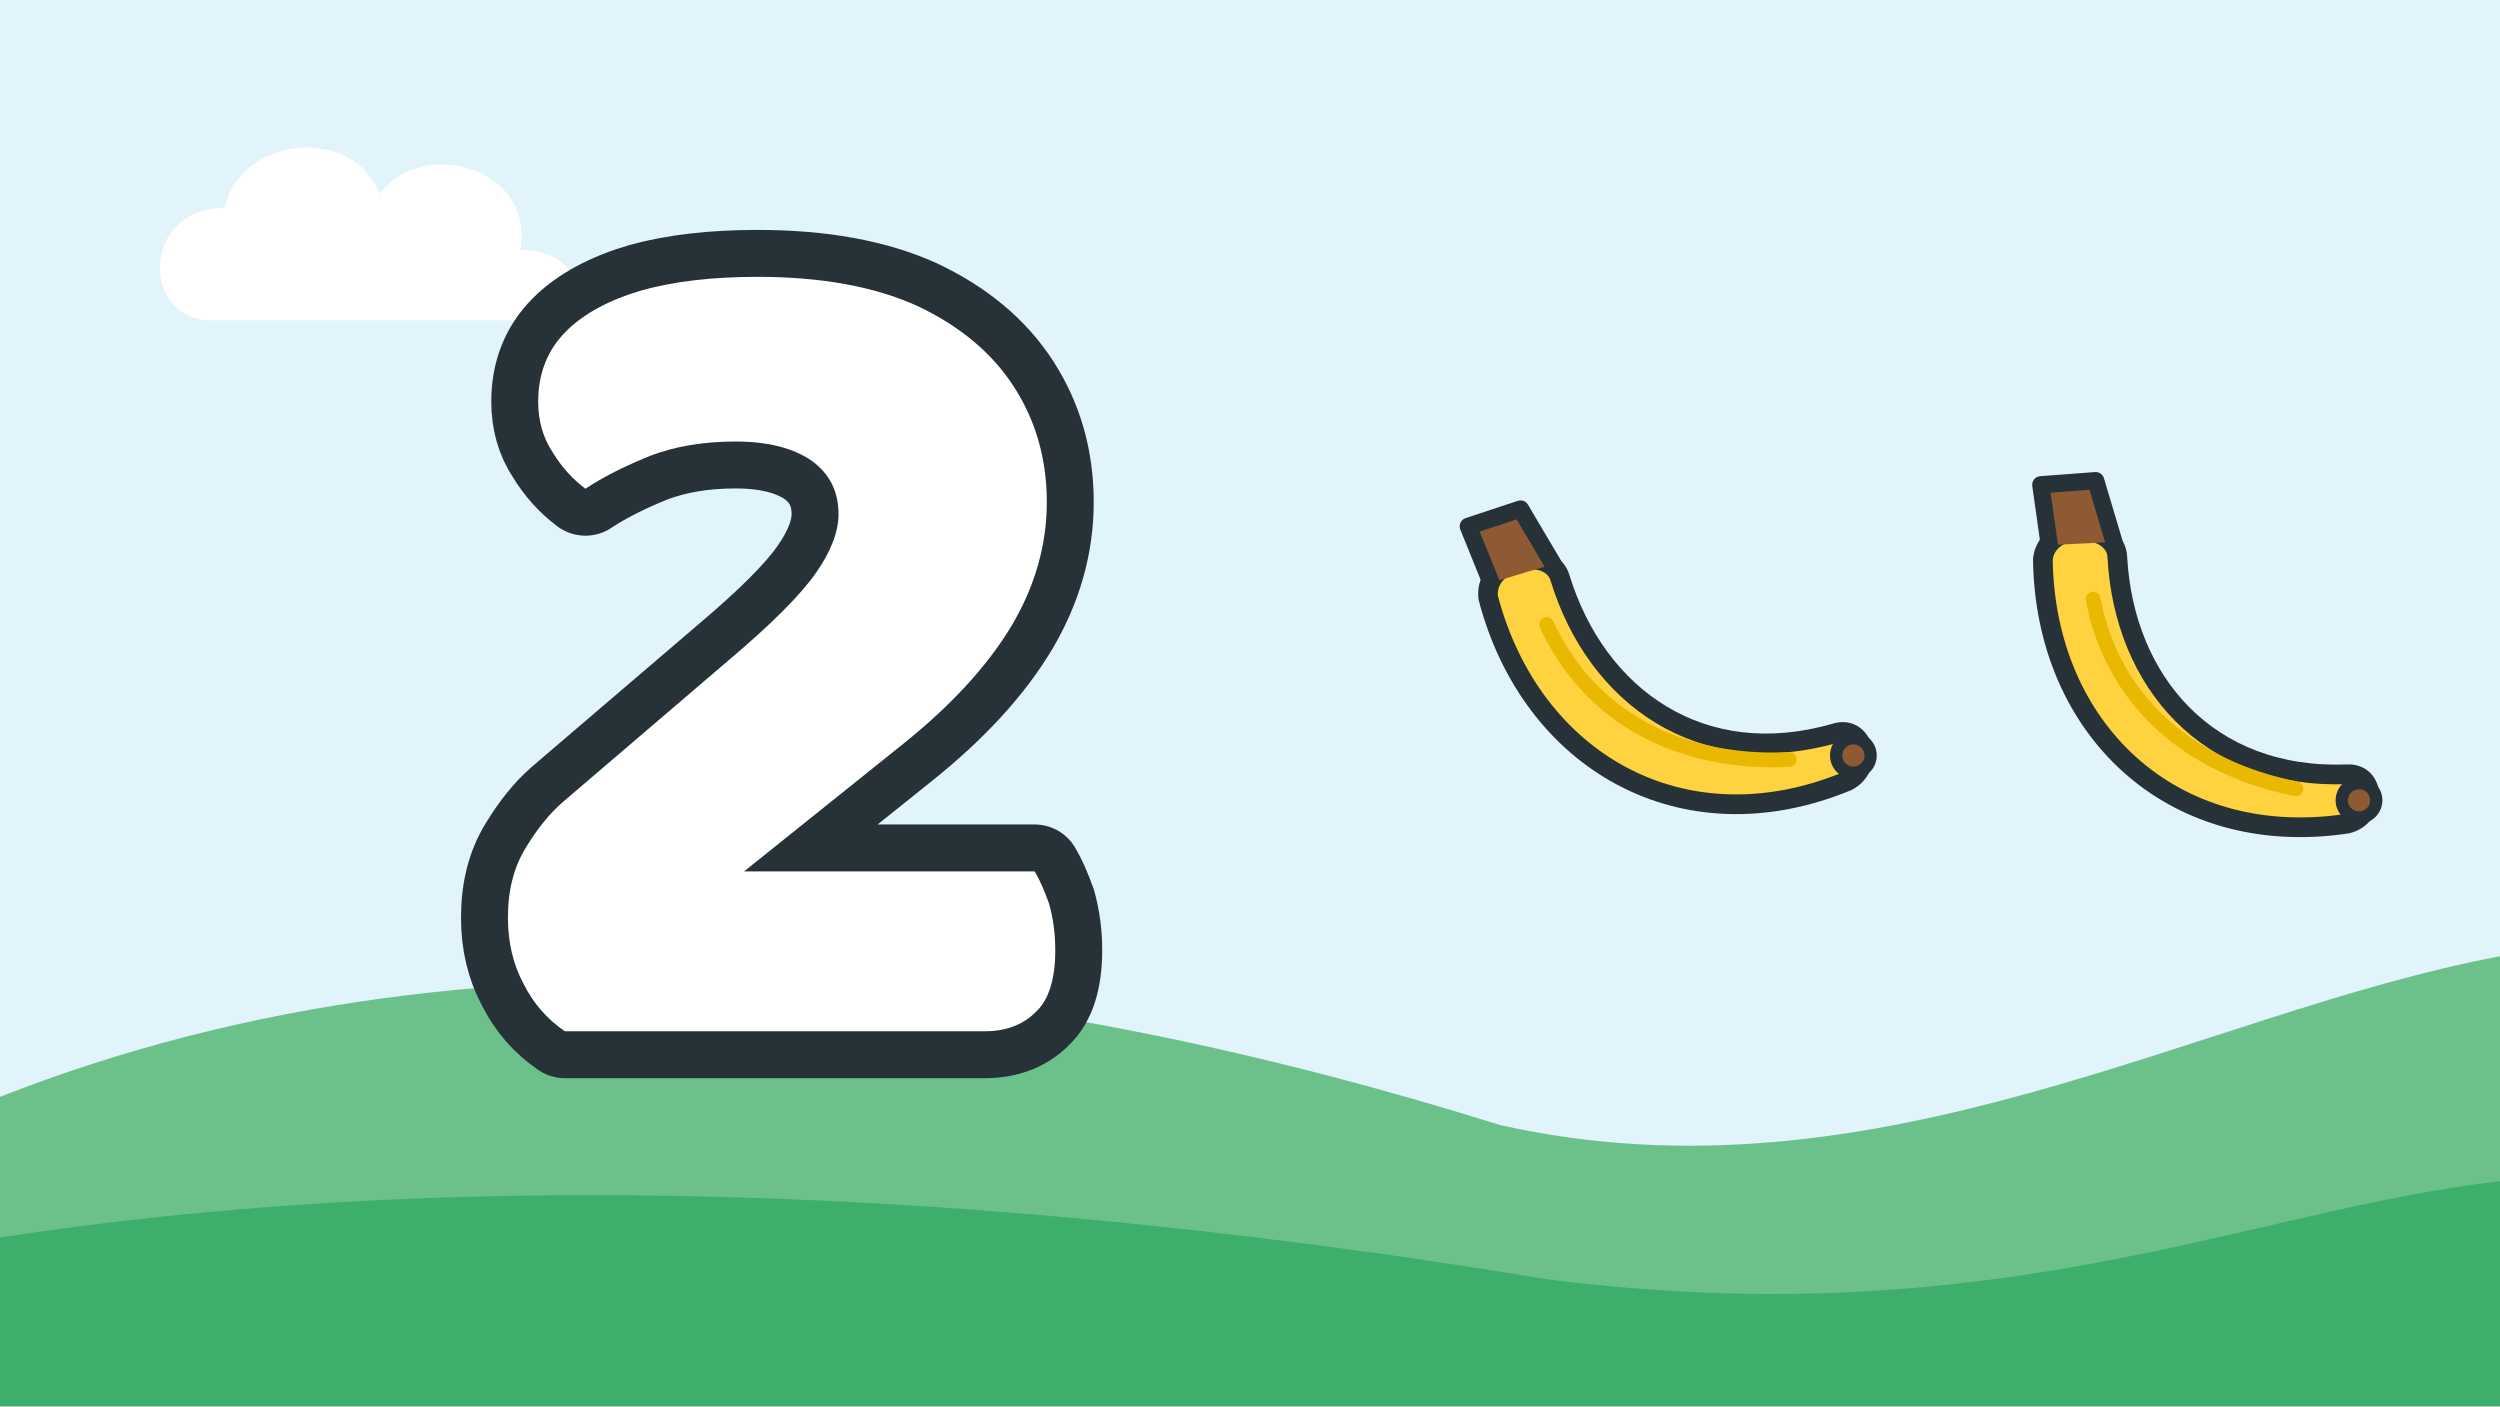
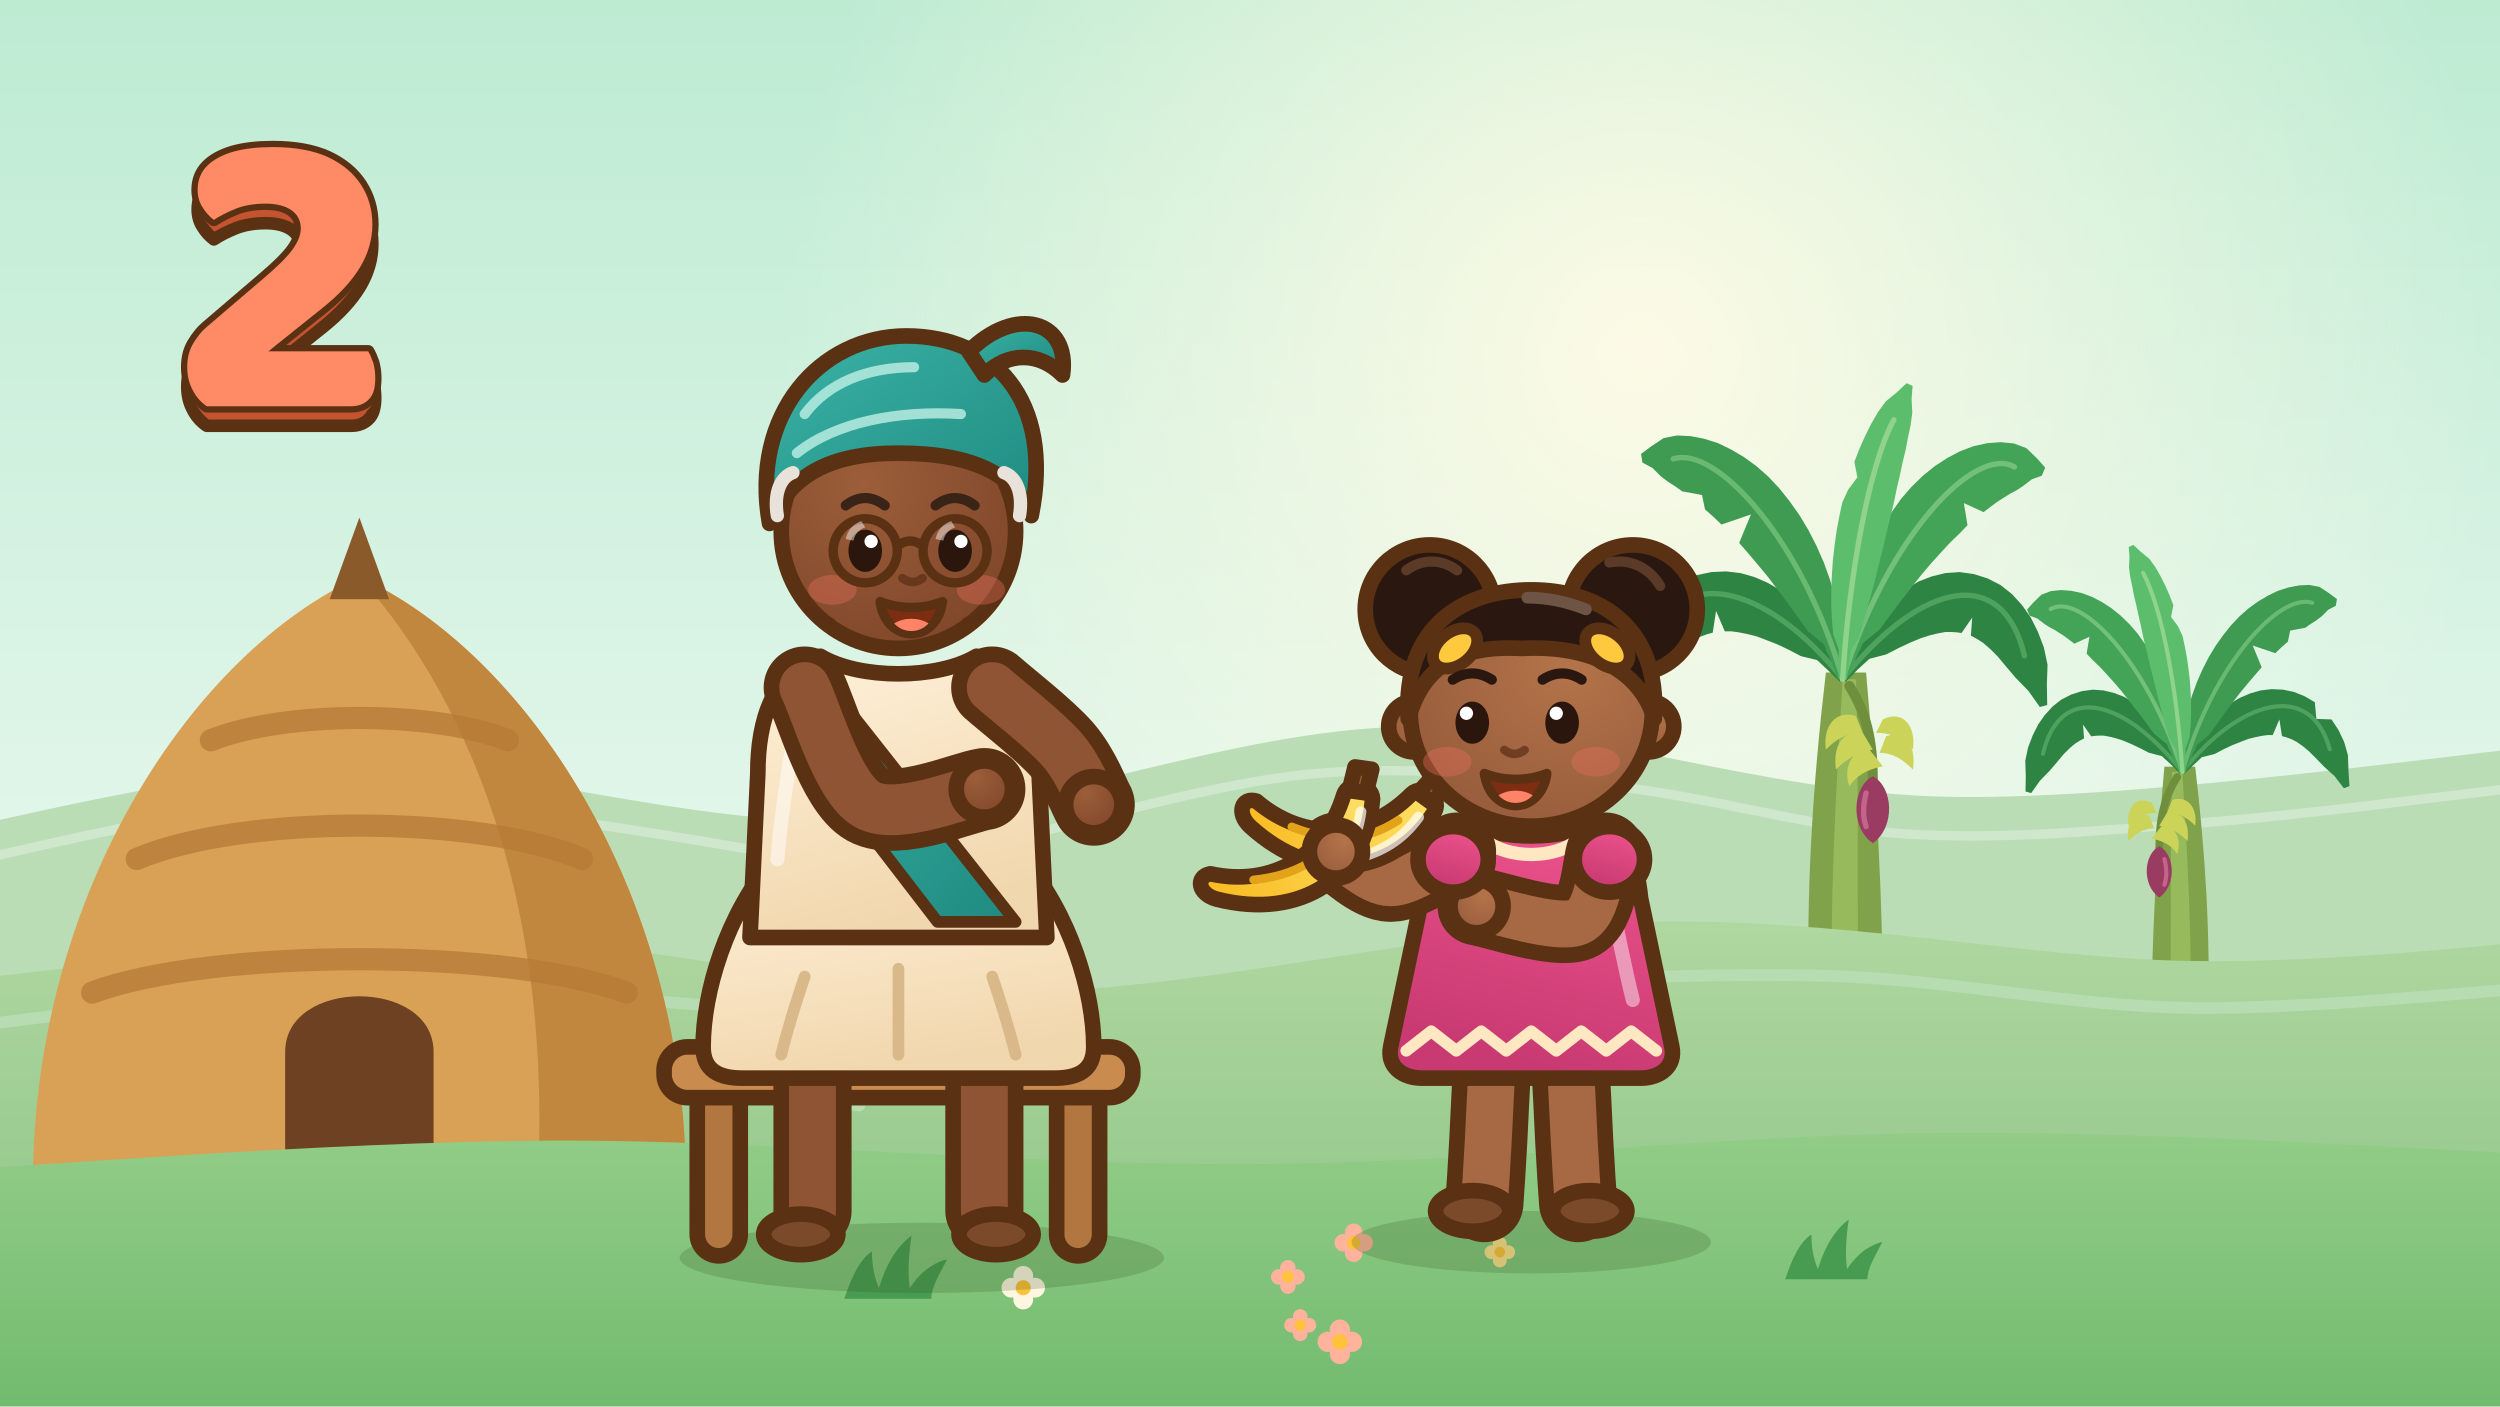
- <svg xmlns="http://www.w3.org/2000/svg" viewBox="0 0 320 180" width="320" height="180">
+ <svg xmlns="http://www.w3.org/2000/svg" viewBox="0 0 640 360" width="640" height="360" preserveAspectRatio="xMidYMid slice">
  <defs>
-     <g id="banana" stroke="#263238" stroke-linejoin="round" stroke-linecap="round">
-       <path d="M18 30C22 64 50 86 85 77C91 75 90 66 84 67C56 71 37 53 33 28C32 21 18 22 18 30Z" fill="#FFD23F" stroke-width="4" />
-       <path d="M29 37C35 57 52 69 74 71" fill="none" stroke="#E9B800" stroke-width="3" />
-       <path d="M19 27L16 15L27 13L32 25" fill="#8D5A34" stroke-width="3.5" />
-       <circle cx="87" cy="72" r="3.5" fill="#8D5A34" stroke-width="2.5" />
+     <linearGradient id="tsky" x1="0" y1="0" x2="0" y2="1">
+       <stop offset="0" stop-color="#BDEBD2" />
+       <stop offset="0.7" stop-color="#E8F8EE" />
+       <stop offset="1" stop-color="#F4FBF3" />
+     </linearGradient>
+     <radialGradient id="tglow" cx="0.5" cy="0.5" r="0.5">
+       <stop offset="0" stop-color="#FFFBE6" stop-opacity="0.95" />
+       <stop offset="0.5" stop-color="#FFFBE6" stop-opacity="0.45" />
+       <stop offset="1" stop-color="#FFFBE6" stop-opacity="0" />
+     </radialGradient>
+     <linearGradient id="tmid" x1="0" y1="226" x2="0" y2="320" gradientUnits="userSpaceOnUse">
+       <stop offset="0" stop-color="#b3d9a3" />
+       <stop offset="1" stop-color="#92c78a" />
+     </linearGradient>
+     <linearGradient id="tnear" x1="0" y1="280" x2="0" y2="360" gradientUnits="userSpaceOnUse">
+       <stop offset="0" stop-color="#97cf8b" />
+       <stop offset="1" stop-color="#72bb6e" />
+     </linearGradient>
+     <symbol id="bp" viewBox="0 0 140 190">
+       <path d="M62 190C61 156 63 124 67 90H79C82 124 84 156 84 190Z" fill="#7FA24A" />
+       <path d="M69 190C68 158 70 126 72 92H76C77 126 76 158 77 190Z" fill="#96BA5C" />
+       <path d="M72.9 91.3L70.2 87.3L67.3 83.5L65.9 78.4L63.2 74.6L60.2 71.1L56.9 68L53.4 65.4L49.6 63.2L45.7 61.5L41.5 60.3L37.2 59.8L32.8 60L28.5 60.9L24.3 62.6L20.4 64.9L19.8 71.4L13.9 71.6L11.2 75.7L9 80.3L7.5 85.5L7.3 91.5L6.9 97.6L9.1 98.4L12.7 93.7L16.8 90L19.9 86.8L22.6 84.1L25.1 82L27.4 80.4L29.5 79.3L31.4 78.6L33.2 78.1L34.2 71.6L36.8 77.7L38.8 77.7L41 78L43.5 78.5L46.3 79.2L49.2 80.3L52.5 81.6L55.9 83.2L59.5 85.1L64.4 86.3L67.7 89.4L71.1 92.7Z" fill="#2E8443" />
+       <path d="M72 92C50 64 22 56 14.6 83.2" fill="none" stroke="#5DAF68" stroke-width="1.6" stroke-linecap="round" opacity=".7" />
+       <path d="M72.9 92.8L76.5 89.1L80 85.9L85 84.6L88.7 82.7L92.1 81.1L95.2 79.8L98 78.9L100.5 78.3L102.7 77.9L104.5 77.9L106.1 78L107.5 78.2L110.7 73.6L110.3 79L112 79.9L113.9 81.1L116 82.9L118.3 85.2L120.8 88.2L123.7 91.6L127.5 95.5L130.9 100.3L133.1 99.7L133 93.6L133.2 87.7L132.1 82.5L130.3 77.8L128.2 73.6L125.6 69.9L122.6 66.6L119.2 63.9L115.3 61.9L111.2 60.6L106.9 60L102.7 60.3L98.6 61.3L94.7 62.8L91 65L87.6 67.5L84.4 70.6L81.4 74L78.6 77.9L77.1 83.1L74.1 87L71.1 91.2Z" fill="#2E8443" />
+       <path d="M72 92C96 62 120 58 126.3 85" fill="none" stroke="#5DAF68" stroke-width="1.6" stroke-linecap="round" opacity=".7" />
+       <path d="M73.2 91.7L71.9 85.8L70.4 80.2L71.1 73.7L69.9 68L68.3 62.5L66.4 57.2L64.2 52.2L61.8 47.5L59.1 43L56.2 38.9L53.1 35L49.8 31.5L46.3 28.4L42.6 25.7L38.7 23.4L34.8 21.5L30.7 20.2L26.6 19.4L22.5 19.2L18.5 20L14.9 22.4L11.8 24.7L12.2 27.3L15.2 28.9L17.7 31.4L19.8 33L22 34.4L24.1 35.9L26.9 36.4L30 37L30.9 41.3L33.3 43.4L35.8 45.8L44.6 42.8L41.1 51.3L43.8 54.4L46.6 57.7L49.5 61.2L52.4 65L55.4 69L58.4 73.2L61.6 77.6L66.4 81.6L68.7 86.9L70.8 92.3Z" fill="#3F9B52" />
+       <path d="M72 92C60 50 34 22 21.4 26.2" fill="none" stroke="#7CC67F" stroke-width="1.6" stroke-linecap="round" opacity=".7" />
+       <path d="M73.1 92.4L75.5 86.7L78.1 81.2L83.1 77.1L86.4 72.6L89.6 68.4L92.7 64.4L95.7 60.6L98.6 57.2L101.5 54L104.2 51.1L106.9 48.5L109.3 46L108.2 39.4L114.1 42.1L116.2 40.5L118.2 39L120.1 37.8L122 36.6L123.9 35.6L125.9 34.3L128.5 32.3L131.5 31.2L132.5 28.8L130 26L126.9 23L123.2 21.6L119.2 21.2L115.2 21.5L111.1 22.4L107.1 23.9L103.3 25.9L99.6 28.3L96 31.2L92.6 34.5L89.4 38.2L86.5 42.3L83.7 46.6L81.2 51.3L78.8 56.3L76.8 61.6L75 67.2L73.6 73L74.1 79.7L72.4 85.6L70.9 91.6Z" fill="#43A457" />
+       <path d="M72 92C86 48 112 22 123.3 28.6" fill="none" stroke="#86CC87" stroke-width="1.6" stroke-linecap="round" opacity=".7" />
+       <path d="M73.2 92.1L73.8 87.8L74.5 83.4L76.9 79.3L78.2 75.1L79.4 70.9L80.5 66.8L81.6 62.7L82.6 58.6L83.6 54.6L84.6 50.6L85.5 46.6L86.5 42.6L87.4 38.8L88.2 34.9L89.1 31.1L89.9 27.3L90.8 23.6L91.5 19.9L92.3 16.2L92.8 12.4L92.6 8.3L92.9 4.4L91.1 3.6L88.2 6.3L84.9 9L82.5 12.3L80.5 15.8L78.7 19.4L77 23.2L75.5 27.1L76.4 31.7L73.7 35.3L71.9 39.2L71 43.4L70.2 47.7L69.6 52L69.1 56.3L68.8 60.7L68.6 65.2L68.6 69.6L68.8 74.1L69.2 78.6L70.8 83.1L70.8 87.5L70.8 91.9Z" fill="#5CBE6C" />
+       <path d="M72 92C74 60 80 28 87.3 14.5" fill="none" stroke="#A6DB98" stroke-width="1.6" stroke-linecap="round" opacity=".7" />
+       <path d="M74 94C79 102 81 110 81 122" fill="none" stroke="#6F8F3C" stroke-width="3" stroke-linecap="round" />
+       <g fill="#CBD458">
+         <path d="M76 103C70 101 66 106 67 113C70 110 73 108 78 108Z" />
+         <path d="M78 108C72 107 69 112 70 119C73 116 76 114 81 113Z" />
+         <path d="M80 113C75 113 72 118 74 124C76 121 79 119 84 118Z" />
+         <path d="M84 104C90 101 94 106 93 113C90 110 87 108 82 108Z" />
+         <path d="M85 109C91 107 94 112 93 119C90 116 87 114 83 114Z" />
+       </g>
+       <path d="M81 121C87 124 88 136 81 141C74 136 75 124 81 121Z" fill="#9A3C62" />
+       <path d="M79 126C78 130 78 133 79 136" fill="none" stroke="#C5648A" stroke-width="1.6" stroke-linecap="round" />
+     </symbol>
+     <symbol id="hut" viewBox="0 0 100 92" overflow="visible">
+       <path d="M6 90C6 50 28 18 50 8C72 18 94 50 94 90Z" fill="#D9A156" />
+       <path d="M50 8C72 18 94 50 94 90H74C76 54 66 26 50 8Z" fill="#C2873E" />
+       <path d="M14 64C30 58 70 58 86 64M20 46C34 40 66 40 80 46M30 30C40 26 60 26 70 30" fill="none" stroke="#B57A35" stroke-width="3" stroke-linecap="round" opacity=".75" />
+       <path d="M40 90V72C40 62 60 62 60 72V90Z" fill="#6E4122" />
+       <path d="M50 0L54 11H46Z" fill="#8A5A2B" />
+     </symbol>
+     <symbol id="fl" viewBox="0 0 20 20">
+       <g fill="currentColor">
+         <circle cx="10" cy="5" r="4.2" />
+         <circle cx="15" cy="10" r="4.2" />
+         <circle cx="10" cy="15" r="4.2" />
+         <circle cx="5" cy="10" r="4.2" />
+       </g>
+       <circle cx="10" cy="10" r="3.2" fill="#FFC23A" />
+     </symbol>
+     <symbol id="tf" viewBox="0 0 30 16">
+       <path d="M2 16C4 10 6 6 9 4C9 9 10 12 12 16ZM10 16C12 8 15 3 19 0C18 7 18 11 19 16ZM17 16C20 10 24 7 28 6C26 10 24 13 24 16Z" fill="currentColor" />
+     </symbol>
+     <radialGradient id="sk-grandma" cx="0.35" cy="0.3" r="0.85">
+       <stop offset="0" stop-color="#9C5E3A" />
+       <stop offset="1" stop-color="#7C4428" />
+     </radialGradient>
+     <linearGradient id="grandma-wrap" x1="0" y1="0" x2="1" y2="1">
+       <stop offset="0" stop-color="#3BB3A6" />
+       <stop offset="1" stop-color="#1F8A80" />
+     </linearGradient>
+     <linearGradient id="grandma-cloth" x1="0" y1="0" x2="0.3" y2="1">
+       <stop offset="0" stop-color="#FFF1DA" />
+       <stop offset="1" stop-color="#F1D7AE" />
+     </linearGradient>
+     <radialGradient id="sk-keza" cx="0.35" cy="0.3" r="0.85">
+       <stop offset="0" stop-color="#B4744A" />
+       <stop offset="1" stop-color="#93593A" />
+     </radialGradient>
+     <linearGradient id="kz-dress" x1="0" y1="0" x2="0.3" y2="1">
+       <stop offset="0" stop-color="#F0558E" />
+       <stop offset="1" stop-color="#C93A72" />
+     </linearGradient>
+     <linearGradient id="g-banana" x1="0" y1="0" x2="1" y2="1">
+       <stop offset="0" stop-color="#FFE26A" />
+       <stop offset="1" stop-color="#F8B91E" />
+     </linearGradient>
+     <g id="fr-banana" stroke="#5A3112" stroke-linejoin="round">
+       <path d="M18 30C16 62 40 84 76 80C84 79 86 72 80 70C54 72 34 56 30 30C29 24 19 24 18 30Z" fill="url(#g-banana)" />
+       <path d="M28 42C34 58 46 66 62 70" fill="none" stroke="#E2A21A" stroke-width="3.5" stroke-linecap="round" />
+       <path d="M22 36C22 48 26 56 32 64" fill="none" stroke="#fff" stroke-opacity=".7" stroke-width="4.5" stroke-linecap="round" />
+       <path d="M21 28L20 18H27L28 28Z" fill="#8A6A2E" />
+     </g>
+     <g id="n2">
+       <path transform="translate(-26.1 0)" d="M6-52L6-52Q6-55.5 8.3-57.8Q10.5-60 14.6-61.2Q18.6-62.3 24.1-62.3L24.1-62.3Q32-62.3 37.3-59.9Q42.6-57.4 45.3-53.2Q48-49 48-43.7L48-43.7Q48-38.4 45.1-33.5Q42.1-28.5 36.1-23.7L36.1-23.7L23-13.2L47-13.2Q47.6-12.2 48.2-10.5Q48.7-8.7 48.7-6.7L48.7-6.7Q48.7-3.1 47.1-1.6Q45.5 0 42.9 0L42.9 0L8.2 0Q6-1.5 4.8-3.9Q3.5-6.3 3.5-9.4L3.5-9.4Q3.5-12.8 5.0-15.2Q6.4-17.5 8-18.9L8-18.9L21.8-30.7Q27-35.1 28.9-37.8Q30.8-40.5 30.8-42.7L30.8-42.7Q30.8-45.5 28.6-47.1Q26.3-48.7 22.3-48.7L22.3-48.7Q18.3-48.7 15.2-47.5Q12-46.2 9.9-44.8L9.9-44.8Q8.3-46 7.2-47.8Q6-49.6 6-52Z" />
    </g>
  </defs>
-   <rect width="320" height="180" fill="#E1F3FB" />
-   <path transform="translate(18 14) scale(0.9)" d="M10 30C0 30 0 14 12 14C14 4 30 2 34 12C40 4 56 8 54 20C64 20 64 30 56 30Z" fill="#FFFFFF" />
-   <path d="M0 140.4C64 115.2 134.4 126 192 144C240 154.8 281.6 129.6 320 122.4V180H0Z" fill="#6CC18A" />
-   <path d="M0 158.4C70.4 147.6 144 154.8 198.4 163.8C256 171 288 154.8 320 151.2V180H0Z" fill="#3DAE6B" />
-   <g transform="translate(59.59 132) scale(1.55)" fill="#FFFFFF" stroke="#263238" stroke-width="7.75" stroke-linejoin="round" paint-order="stroke">
-     <path transform="translate(0 0)" d="M6-52L6-52Q6-55.5 8.3-57.8Q10.5-60 14.6-61.2Q18.6-62.3 24.1-62.3L24.1-62.3Q32-62.3 37.3-59.9Q42.6-57.4 45.3-53.2Q48-49 48-43.7L48-43.7Q48-38.4 45.1-33.5Q42.1-28.5 36.1-23.7L36.1-23.7L23-13.2L47-13.2Q47.6-12.2 48.2-10.5Q48.7-8.7 48.7-6.7L48.7-6.7Q48.7-3.1 47.1-1.6Q45.5 0 42.9 0L42.9 0L8.2 0Q6-1.5 4.8-3.9Q3.5-6.3 3.5-9.4L3.5-9.4Q3.5-12.8 5.0-15.2Q6.4-17.5 8-18.9L8-18.9L21.8-30.7Q27-35.1 28.9-37.8Q30.8-40.5 30.8-42.7L30.8-42.7Q30.8-45.5 28.6-47.1Q26.3-48.7 22.3-48.7L22.3-48.7Q18.3-48.7 15.2-47.5Q12-46.2 9.9-44.8L9.9-44.8Q8.3-46 7.2-47.8Q6-49.6 6-52Z" />
-   </g>
-   <use href="#banana" transform="translate(180.72 54.72) scale(0.63) rotate(-8 50 50)" />
-   <use href="#banana" transform="translate(248.72 54.72) scale(0.63) rotate(6 50 50)" />
+   <rect width="640" height="360" fill="url(#tsky)" />
+   <circle cx="420" cy="90" r="220" fill="url(#tglow)" />
+   <path d="M-20 214c18.3-3 70-17.3 110-18c40-.7 85 15.7 130 14c45-1.7 93.3-23 140-24c46.7-1 90 17.3 140 18c50 .7 133.3-11.7 160-14V360H-20Z" fill="#baddb6" />
+   <path d="M260 214.5c12.7-2.7 50.7-14.2 76-16.4c25.3-2.2 50.7.5 76 3.1c25.3 2.5 50.7 10.7 76 12.3c25.3 1.6 50.7-1 76-2.9c25.3-1.9 63.3-7 76-8.4M-10 221c11.7-2.2 46.7-11.4 70-13.5c23.3-2.1 46.7-.9 70 1c23.3 1.8 58.3 8.5 70 10.2" fill="none" stroke="#cfe7cc" stroke-width="2.4" stroke-linecap="round" />
+   <use href="#bp" x="410" y="95" width="120" height="162.9" />
+   <use href="#bp" transform="matrix(-1 0 0 1 1120 0)" x="514" y="137.1" width="92" height="124.9" />
+   <path d="M-20 252c23.3-2 93.3-12.3 140-12c46.7.3 90 14.7 140 14c50-.7 110-16.7 160-18c50-1.3 100 9.3 140 10c40 .7 83.3-5 100-6V360H-20Z" fill="url(#tmid)" />
+   <path d="M-10 263c15-1.6 60-8.3 90-9.4c30-1.1 60 .8 90 2.9c30 2.1 75 7.9 90 9.5M40 277.1c10-.7 40-4 60-4.3c20-.4 40 .7 60 2.4c20 1.7 50 6.5 60 7.8M380 251.4c15-.2 60-2.6 90-1.5c30 1.1 60 7.6 90 8.1c30 .5 75-4.3 90-5.2" fill="none" stroke="#b8dcb1" stroke-width="3" stroke-linecap="round" />
+   <use href="#hut" x="-3" y="132.5" width="190" height="174.8" />
+   <path d="M-20 300c26.7-1.3 103.3-7.7 160-8c56.7-.3 120 6.3 180 6c60-.3 123.3-7.7 180-8c56.7-.3 133.3 5 160 6V360H-20Z" fill="url(#tnear)" />
+   <g color="#FFB39C">
+     <use href="#fl" x="325" y="322.2" width="9.4" height="9.4" />
+     <use href="#fl" x="336.8" y="337.3" width="12.4" height="12.4" />
+     <use href="#fl" x="328.4" y="334.8" width="8.9" height="8.9" />
+     <use href="#fl" x="341.2" y="312.8" width="10.7" height="10.7" />
+   </g>
+   <g color="#FFE08A">
+     <use href="#fl" x="379.7" y="316.3" width="8.5" height="8.5" />
+   </g>
+   <g color="#FFF6E2">
+     <use href="#fl" x="255.9" y="323.6" width="12.1" height="12.1" />
+   </g>
+   <g color="#479C51">
+     <use href="#tf" x="214.1" y="316.3" width="30.4" height="16.2" />
+     <use href="#tf" x="455.1" y="312.2" width="28.7" height="15.3" />
+   </g>
+   <ellipse cx="236" cy="322" rx="62" ry="9" fill="#2E4A1E" opacity="0.2" />
+   <ellipse cx="392" cy="318" rx="46" ry="8" fill="#2E4A1E" opacity="0.2" />
+   <g transform="translate(230 320)">
+     <path d="M-46 -4V-40M46 -4V-40" stroke="#5A3112" stroke-width="15" stroke-linecap="round" />
+     <path d="M-46 -4V-40M46 -4V-40" stroke="#B27740" stroke-width="7" stroke-linecap="round" />
+     <rect x="-60" y="-52" width="120" height="13" rx="6" fill="#C98B4E" stroke="#5A3112" stroke-width="4" />
+     <path d="M-22 -46V-10M22 -46V-10" stroke="#5A3112" stroke-width="20" stroke-linecap="round" />
+     <path d="M-22 -46V-10M22 -46V-10" stroke="#8f5433" stroke-width="12" stroke-linecap="round" />
+     <ellipse cx="-25" cy="-4" rx="9.5" ry="5.2" fill="#7A4A2A" stroke="#5A3112" stroke-width="4" />
+     <ellipse cx="25" cy="-4" rx="9.5" ry="5.2" fill="#7A4A2A" stroke="#5A3112" stroke-width="4" />
+     <path d="M-32 -100C-44 -86-50 -66-50 -52C-50 -46-46 -44-40 -44H40C46 -44 50 -46 50 -52C50 -66 44 -86 32 -100Z" fill="url(#grandma-cloth)" stroke="#5A3112" stroke-width="4" stroke-linejoin="round" />
+     <path d="M0 -50V-72M-30 -50C-28 -58-26 -64-24 -70M30 -50C28 -58 26 -64 24 -70" fill="none" stroke="#D9B98A" stroke-width="3" stroke-linecap="round" />
+     <path d="M-20 -152C-32 -148-36 -136-36 -122L-38 -80H38L36 -122C36 -136 32 -148 20 -152C10 -146-10 -146-20 -152Z" fill="url(#grandma-cloth)" stroke="#5A3112" stroke-width="4" stroke-linejoin="round" />
+     <path d="M-22 -150L30 -84H10L-30 -136Z" fill="url(#grandma-wrap)" stroke="#5A3112" stroke-width="3" stroke-linejoin="round" />
+     <path d="M-26 -136C-28 -124-30 -112-31 -100" fill="none" stroke="#fff" stroke-width="3.6" stroke-linecap="round" opacity=".5" />
+     <path d="M-24-144c2.7 5 8.3 25.7 16 30c7.7 4.3 25-3.3 30-4" fill="none" stroke="#5A3112" stroke-width="21" stroke-linecap="round" stroke-linejoin="round" />
+     <path d="M-24-144c2.7 5 8.3 25.7 16 30c7.7 4.3 25-3.3 30-4" fill="none" stroke="#8f5433" stroke-width="13" stroke-linecap="round" stroke-linejoin="round" />
+     <path d="M24-144c3 2.7 13.7 11 18 16c4.3 5 6.7 11.7 8 14" fill="none" stroke="#5A3112" stroke-width="21" stroke-linecap="round" stroke-linejoin="round" />
+     <path d="M24-144c3 2.7 13.7 11 18 16c4.3 5 6.7 11.7 8 14" fill="none" stroke="#8f5433" stroke-width="13" stroke-linecap="round" stroke-linejoin="round" />
+     <circle cx="22" cy="-118" r="7.2" fill="url(#sk-grandma)" stroke="#5A3112" stroke-width="4" />
+     <circle cx="50" cy="-114" r="7.2" fill="url(#sk-grandma)" stroke="#5A3112" stroke-width="4" />
+     <g fill="url(#sk-grandma)" stroke="#5A3112" stroke-width="4">
+       <ellipse cx="0" cy="-184" rx="30" ry="30" />
+     </g>
+     <path d="M-33 -186C-38 -214-20 -234 2 -234C24 -234 40 -218 34 -188C30 -198 20 -204 0 -204C-18 -204-28 -198-33 -186Z" fill="url(#grandma-wrap)" stroke="#5A3112" stroke-width="4" stroke-linejoin="round" />
+     <path d="M18 -230C30 -242 44 -238 42 -224C36 -230 28 -230 22 -224Z" fill="url(#grandma-wrap)" stroke="#5A3112" stroke-width="4" stroke-linejoin="round" />
+     <path d="M-24 -214C-18 -222-8 -226 4 -226M-26 -204C-16 -212 0 -215 16 -214" fill="none" stroke="#BFF0E6" stroke-width="2.6" stroke-linecap="round" opacity=".8" />
+     <path d="M-31 -188C-32 -194-30 -198-27 -199M31 -188C32 -194 30 -198 27 -199" fill="none" stroke="#E8E2DA" stroke-width="3.4" stroke-linecap="round" />
+     <ellipse cx="-8.5" cy="-179" rx="4.3" ry="5.4" fill="#2A160C" />
+     <circle cx="-7" cy="-181.4" r="1.7" fill="#fff" />
+     <ellipse cx="14.5" cy="-179" rx="4.3" ry="5.4" fill="#2A160C" />
+     <circle cx="16" cy="-181.4" r="1.7" fill="#fff" />
+     <path d="M-13.5 -190.6q5 -3.8 10 0M9.5 -190.6q5 -3.8 10 0" fill="none" stroke="#3A2418" stroke-width="2.6" stroke-linecap="round" />
+     <g fill="#E86F5C" opacity=".38">
+       <ellipse cx="-16.9" cy="-169" rx="6.2" ry="3.8" />
+       <ellipse cx="21.1" cy="-169" rx="6.2" ry="3.8" />
+     </g>
+     <path d="M1 -172q2.6 2 5.2 0" fill="none" stroke="#5A2E16" stroke-width="2.2" stroke-linecap="round" opacity=".7" />
+     <path d="M-4.7 -166c1.5 11 14.5 11 16 0c-5 2-11 2-16 0Z" fill="#7C2D12" stroke="#5A3112" stroke-width="2.4" stroke-linejoin="round" />
+     <path d="M-1.1 -160.4c2.6-1.6 6.2-1.6 8.8 0c-2.4 2.6-6.4 2.6-8.8 0Z" fill="#FF8467" />
+     <g fill="none" stroke="#5A3112" stroke-width="2.4">
+       <circle cx="-8.5" cy="-179" r="8.2" />
+       <circle cx="14.5" cy="-179" r="8.2" />
+       <path d="M-0.5 -180q3.5 -3 7 0" />
+     </g>
+     <g fill="#fff" opacity=".45">
+       <path d="M-13.5 -182a6 6 0 0 1 4 -4.6l1 1.6a4.4 4.4 0 0 0 -3 3.4Z" />
+       <path d="M9.5 -182a6 6 0 0 1 4 -4.6l1 1.6a4.4 4.4 0 0 0 -3 3.4Z" />
+     </g>
+     <path d="M-23 -164q3 3 6 3M23 -164q-3 3-6 3" fill="none" stroke="#5A2E16" stroke-width="1.8" stroke-linecap="round" opacity=".5" />
+   </g>
+   <g transform="translate(392 316) scale(-1 1)">
+     <g fill="#2A1810" stroke="#5A3112" stroke-width="4">
+       <circle cx="-26" cy="-160" r="16.5" />
+       <circle cx="26" cy="-160" r="16.5" />
+     </g>
+     <path d="M-33 -166c3-5 8-7 13-6M19 -170c4-3 9-3 13 0" fill="none" stroke="#5B3A28" stroke-width="2.6" stroke-linecap="round" />
+     <path d="M-10-44c-.2 3.3-.7 14-1 20c-.3 6-.8 13.3-1 16" fill="none" stroke="#5A3112" stroke-width="20" stroke-linecap="round" stroke-linejoin="round" />
+     <path d="M-10-44c-.2 3.3-.7 14-1 20c-.3 6-.8 13.3-1 16" fill="none" stroke="#a76944" stroke-width="12" stroke-linecap="round" stroke-linejoin="round" />
+     <path d="M10-44c.2 3.3.7 14 1 20c.3 6 .8 13.3 1 16" fill="none" stroke="#5A3112" stroke-width="20" stroke-linecap="round" stroke-linejoin="round" />
+     <path d="M10-44c.2 3.3.7 14 1 20c.3 6 .8 13.3 1 16" fill="none" stroke="#a76944" stroke-width="12" stroke-linecap="round" stroke-linejoin="round" />
+     <ellipse cx="-15" cy="-6" rx="9.5" ry="5.2" fill="#7A4A2A" stroke="#5A3112" stroke-width="4" />
+     <ellipse cx="15" cy="-6" rx="9.5" ry="5.2" fill="#7A4A2A" stroke="#5A3112" stroke-width="4" />
+     <path d="M-15 -105C-24 -103-27-96-28-86L-36 -48C-37 -43-33 -40-28 -40H28C33 -40 37 -43 36 -48L28-86C27-96 24-103 15-105C8-101-8-101-15-105Z" fill="url(#kz-dress)" stroke="#5A3112" stroke-width="4" stroke-linejoin="round" />
+     <path d="M-32 -47L-25.6 -52L-19.2 -47L-12.8 -52L-6.4 -47L0 -52L6.4 -47L12.8 -52L19.2 -47L25.6 -52L32 -47" fill="none" stroke="#FFE7C2" stroke-width="3" stroke-linejoin="round" stroke-linecap="round" />
+     <path d="M-12 -101C-6-96 6-96 12-101" fill="none" stroke="#FFE7C2" stroke-width="3.4" stroke-linecap="round" />
+     <path d="M-20 -88C-22 -78-24 -68-26 -60" fill="none" stroke="#fff" stroke-width="3.6" stroke-linecap="round" opacity=".45" />
+     <path d="M-19-98c1.2 3 1.5 15.7 7 18c5.5 2.3 21.7-3.3 26-4" fill="none" stroke="#5A3112" stroke-width="20" stroke-linecap="round" stroke-linejoin="round" />
+     <path d="M-19-98c1.2 3 1.5 15.7 7 18c5.5 2.3 21.7-3.3 26-4" fill="none" stroke="#a76944" stroke-width="12" stroke-linecap="round" stroke-linejoin="round" />
+     <path d="M19-98c2.8 1.3 11.8 8 17 8c5.2 0 11.7-6.7 14-8" fill="none" stroke="#5A3112" stroke-width="20" stroke-linecap="round" stroke-linejoin="round" />
+     <path d="M19-98c2.8 1.3 11.8 8 17 8c5.2 0 11.7-6.7 14-8" fill="none" stroke="#a76944" stroke-width="12" stroke-linecap="round" stroke-linejoin="round" />
+     <use href="#fr-banana" transform="translate(17 -141) scale(0.62) rotate(-36 50 50)" stroke-width="6.45" />
+     <use href="#fr-banana" transform="translate(31 -133) scale(0.62) rotate(-8 50 50)" stroke-width="6.45" />
+     <circle cx="14" cy="-84" r="6.8" fill="url(#sk-keza)" stroke="#5A3112" stroke-width="4" />
+     <circle cx="50" cy="-98" r="6.8" fill="url(#sk-keza)" stroke="#5A3112" stroke-width="4" />
+     <g fill="url(#kz-dress)" stroke="#5A3112" stroke-width="4">
+       <ellipse cx="-20" cy="-96" rx="9" ry="8.4" />
+       <ellipse cx="20" cy="-96" rx="9" ry="8.4" />
+     </g>
+     <g fill="url(#sk-keza)" stroke="#5A3112" stroke-width="4">
+       <circle cx="-30" cy="-130" r="6.5" />
+       <circle cx="30" cy="-130" r="6.5" />
+       <ellipse cx="0" cy="-134" rx="31" ry="29.5" />
+     </g>
+     <path d="M-31.5 -132C-33 -156-17 -165 0 -165C17 -165 33 -156 31.5 -132C28 -144 20.4 -151 2.4 -150C-15.6 -151-28 -144-31.5 -132Z" fill="#2A1810" stroke="#5A3112" stroke-width="4" stroke-linejoin="round" />
+     <g fill="#FFC93F" stroke="#5A3112" stroke-width="3">
+       <ellipse cx="-19.5" cy="-150" rx="6.4" ry="4.2" transform="rotate(-38 -19.5 -150)" />
+       <ellipse cx="19.5" cy="-150" rx="6.4" ry="4.2" transform="rotate(38 19.5 -150)" />
+     </g>
+     <path d="M-14 -160C-9 -162-4 -163 1 -163" fill="none" stroke="#6E5444" stroke-width="3" stroke-linecap="round" />
+     <ellipse cx="-7.9" cy="-131" rx="4.3" ry="5.4" fill="#2A160C" />
+     <circle cx="-6.4" cy="-133.4" r="1.7" fill="#fff" />
+     <ellipse cx="15.1" cy="-131" rx="4.3" ry="5.4" fill="#2A160C" />
+     <circle cx="16.6" cy="-133.4" r="1.7" fill="#fff" />
+     <path d="M-12.9 -142q5 -3.2 10 0M10.1 -142q5 -3.2 10 0" fill="none" stroke="#2A1810" stroke-width="2.6" stroke-linecap="round" />
+     <g fill="#E86F5C" opacity=".38">
+       <ellipse cx="-16.5" cy="-121" rx="6.2" ry="3.8" />
+       <ellipse cx="21.5" cy="-121" rx="6.2" ry="3.8" />
+     </g>
+     <path d="M1.7 -124q2.6 2 5.2 0" fill="none" stroke="#5A2E16" stroke-width="2.2" stroke-linecap="round" opacity=".7" />
+     <path d="M-4 -118c1.5 11 14.5 11 16 0c-5 2-11 2-16 0Z" fill="#7C2D12" stroke="#5A3112" stroke-width="2.4" stroke-linejoin="round" />
+     <path d="M-0.4 -112.4c2.6-1.6 6.2-1.6 8.8 0c-2.4 2.6-6.4 2.6-8.8 0Z" fill="#FF8467" />
+   </g>
+   <g transform="translate(72 104) scale(1.065)" stroke-linejoin="round">
+     <use href="#n2" y="4.7" fill="#C4532F" stroke="#5A3112" stroke-width="3.01" />
+     <use href="#n2" y="2.3" fill="#C4532F" />
+     <use href="#n2" fill="#FF8A66" stroke="#5A3112" stroke-width="3.01" paint-order="stroke" />
+   </g>
</svg>
